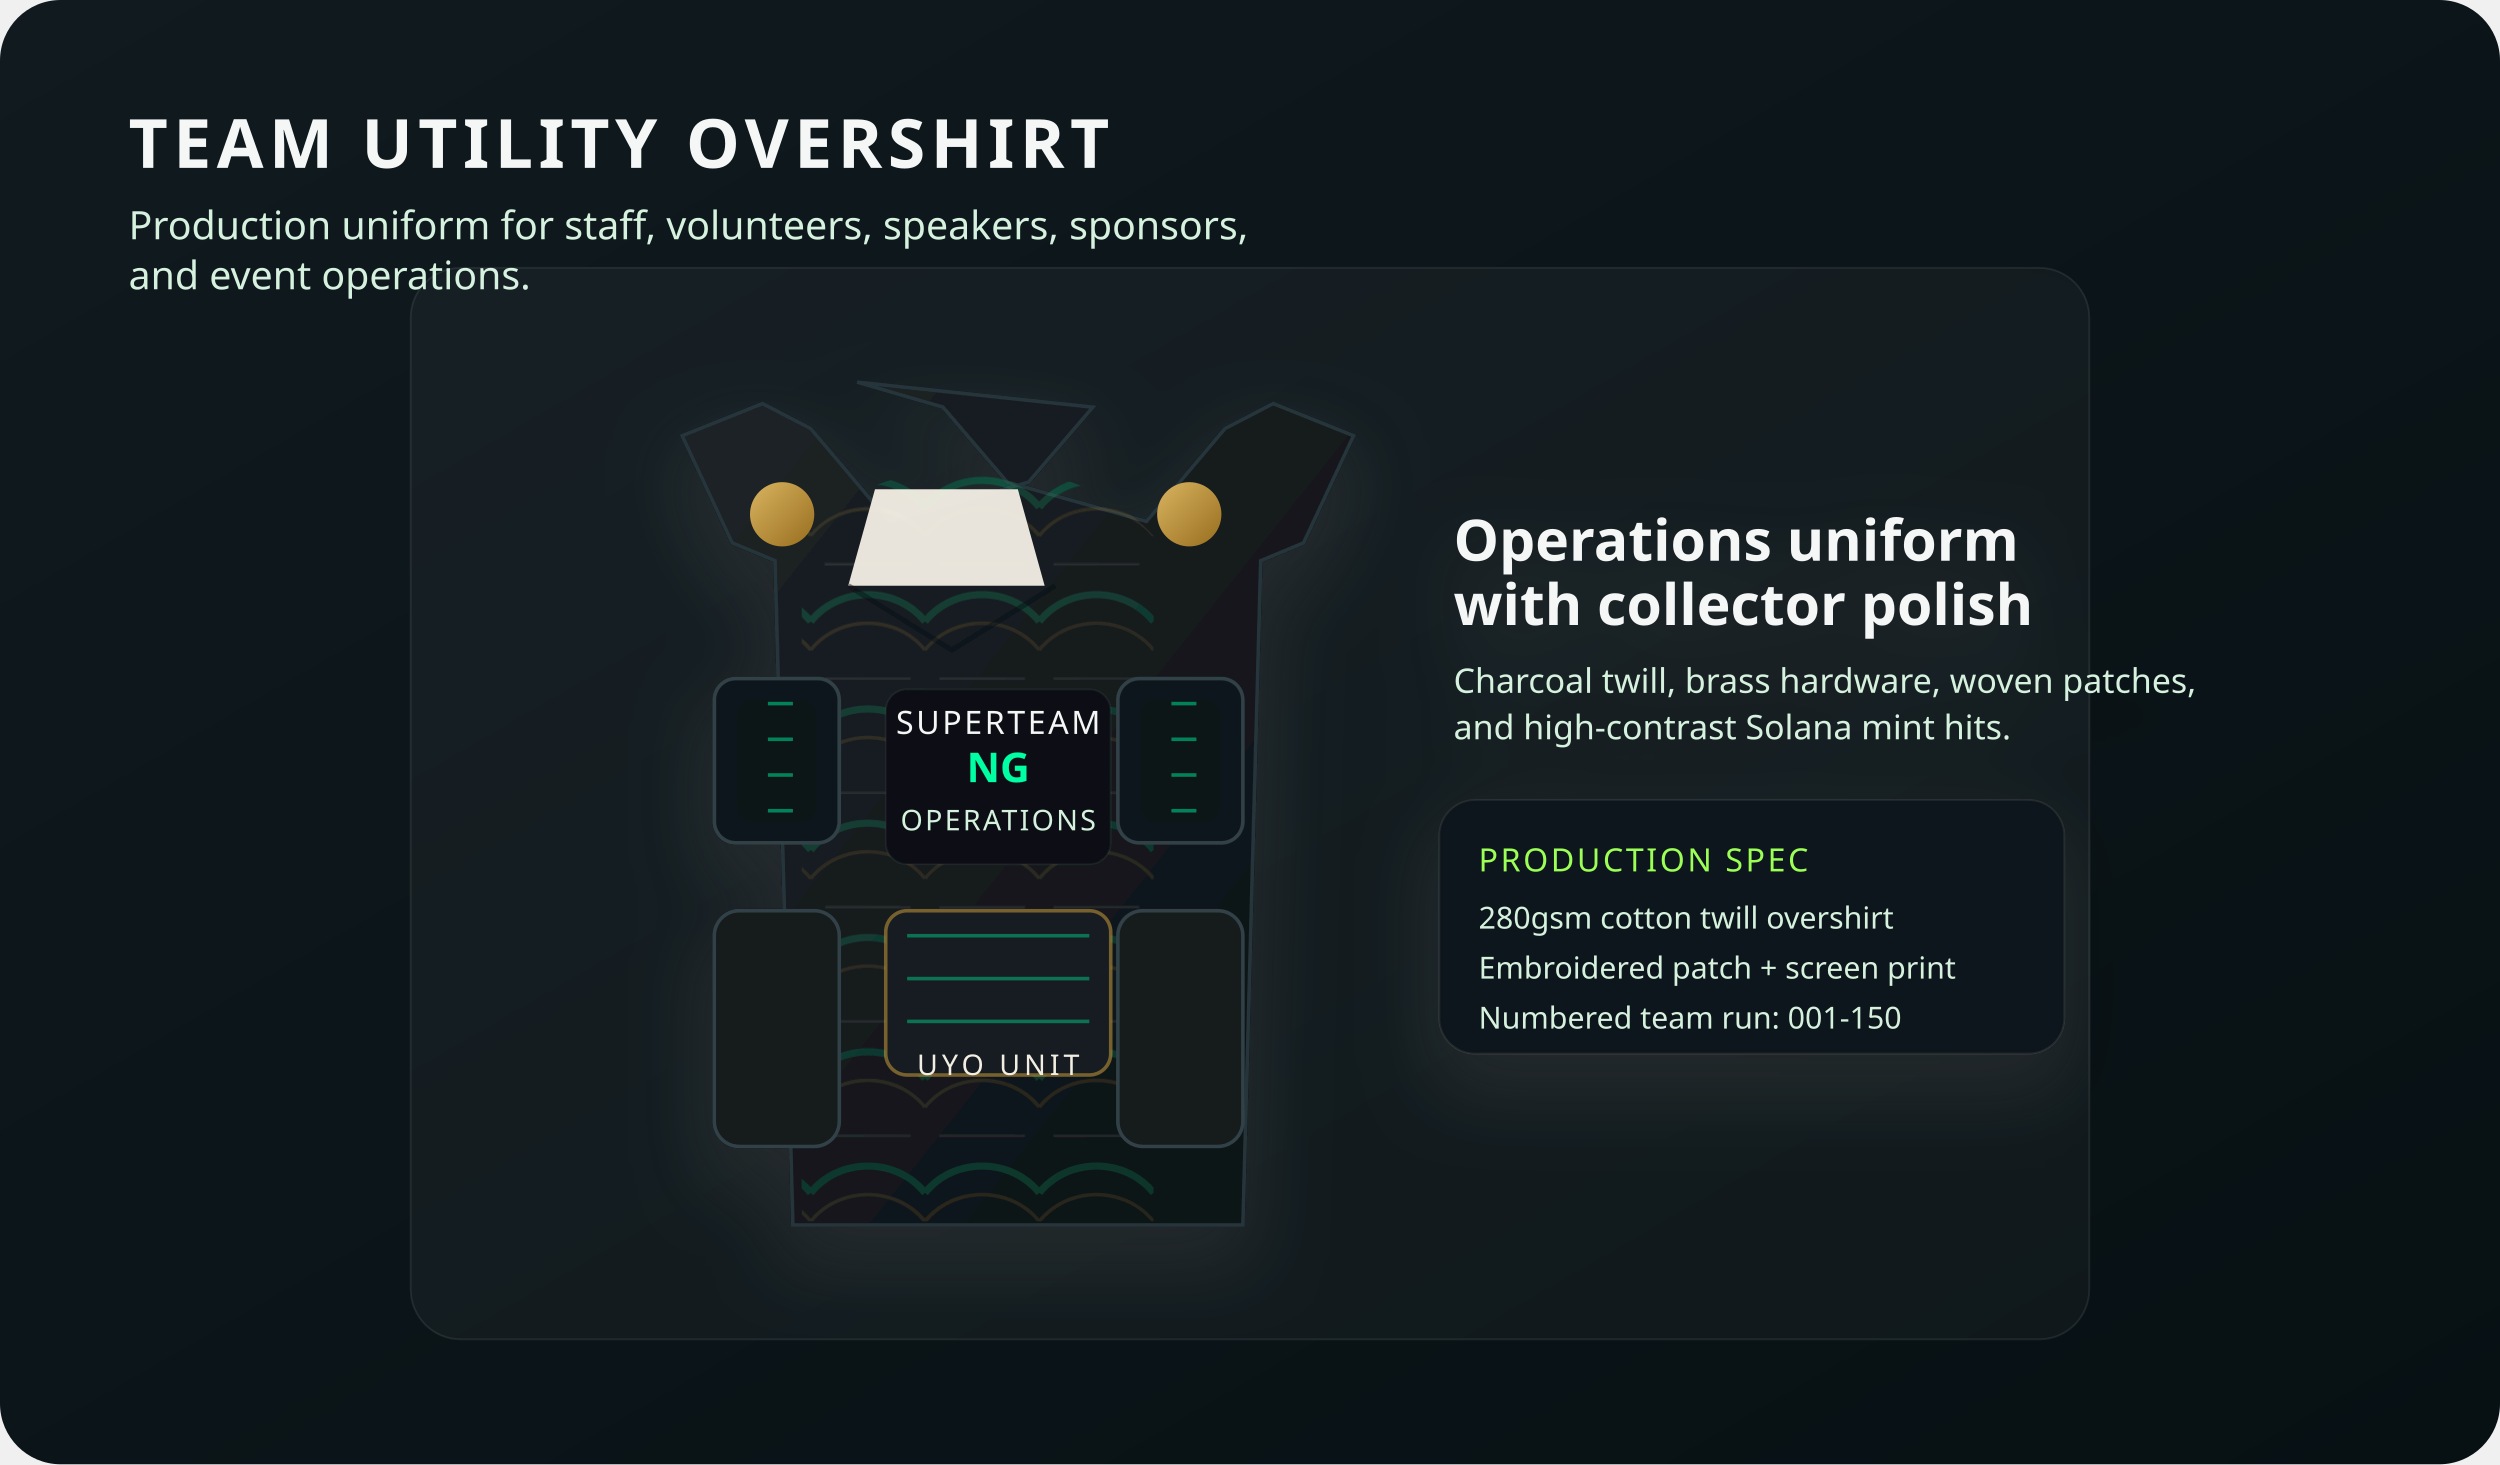
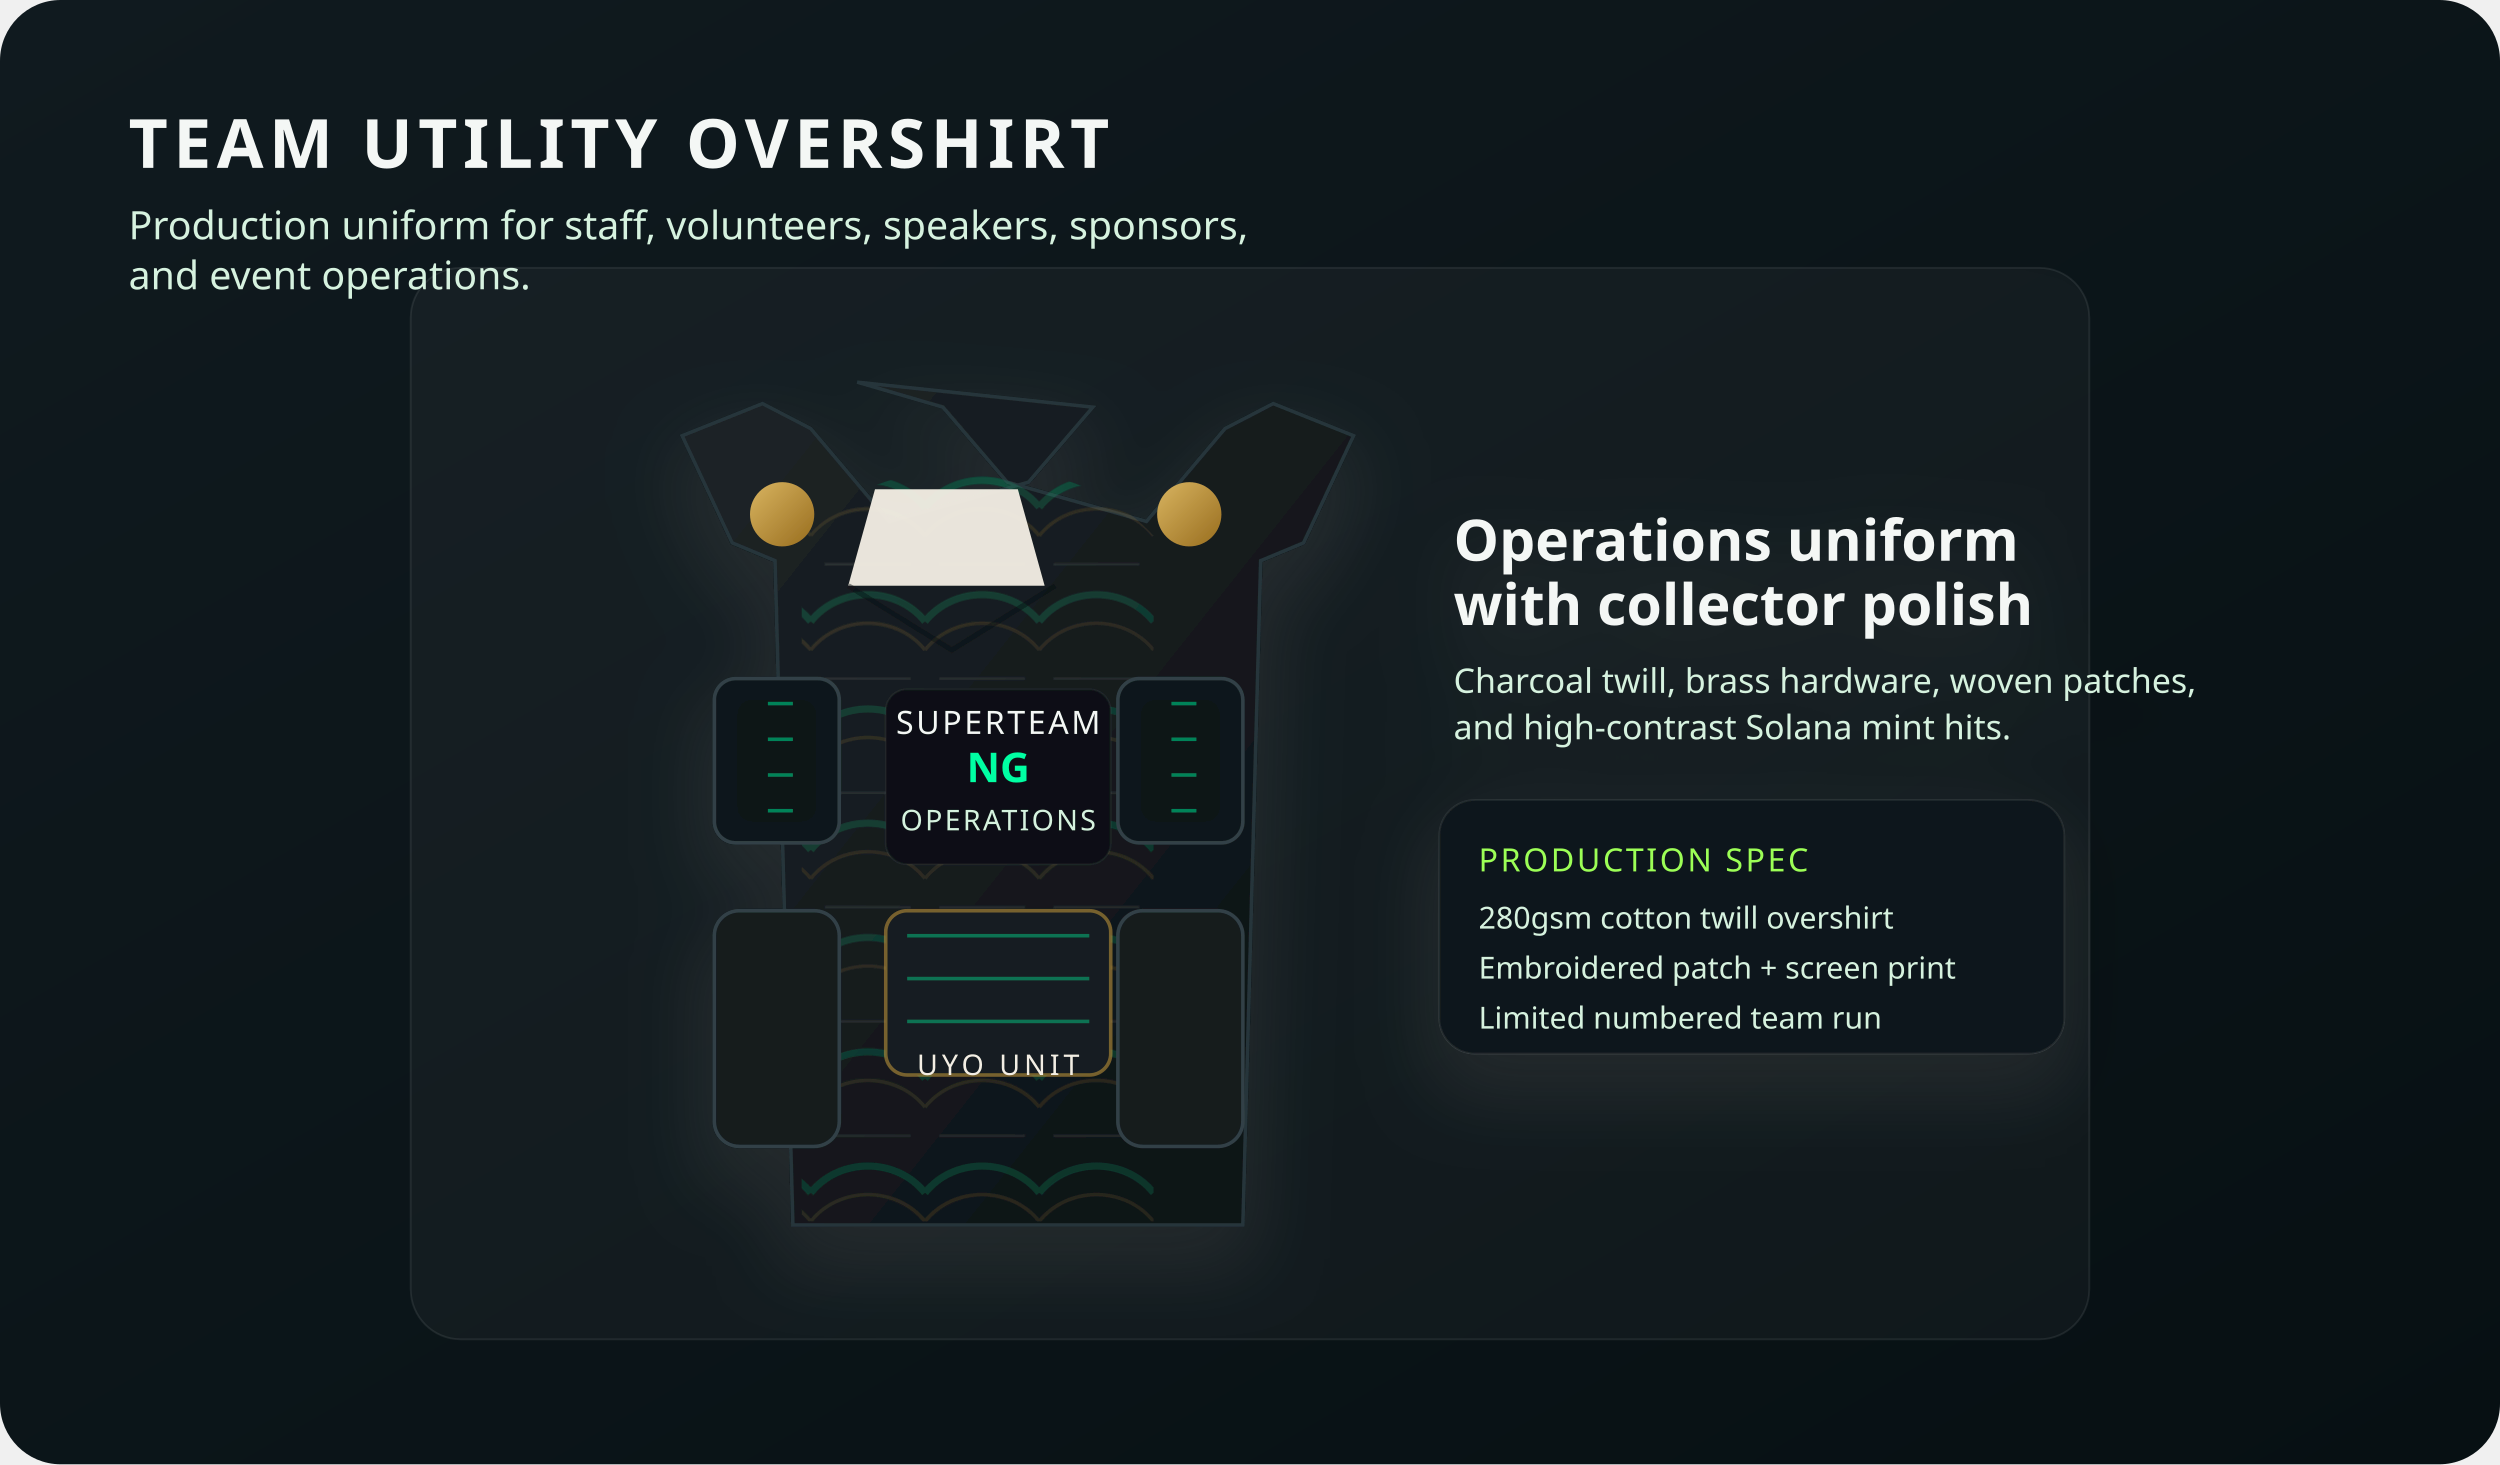
<svg xmlns="http://www.w3.org/2000/svg" viewBox="0 0 1400 820" role="img" aria-label="Team overshirt production render">
  <defs>
    <linearGradient id="bg" x1="0" y1="0" x2="1" y2="1">
      <stop offset="0%" stop-color="#101a1f" />
      <stop offset="100%" stop-color="#071013" />
    </linearGradient>
    <linearGradient id="shirt" x1="0" y1="0" x2="1" y2="1">
      <stop offset="0%" stop-color="#1d2327" />
      <stop offset="100%" stop-color="#0b1114" />
    </linearGradient>
    <linearGradient id="brass" x1="0" y1="0" x2="1" y2="1">
      <stop offset="0%" stop-color="#d8b460" />
      <stop offset="100%" stop-color="#986d1e" />
    </linearGradient>
    <filter id="shadow" x="-20%" y="-20%" width="140%" height="140%">
      <feDropShadow dx="0" dy="18" stdDeviation="20" flood-color="#000" flood-opacity=".35" />
    </filter>
    <pattern id="wave" width="64" height="64" patternUnits="userSpaceOnUse">
      <path d="M0 24 C16 4, 48 4, 64 24" fill="none" stroke="#00ffa3" stroke-opacity=".15" stroke-width="4" />
      <path d="M0 40 C16 20, 48 20, 64 40" fill="none" stroke="#c89b3c" stroke-opacity=".14" stroke-width="2" />
      <path d="M8 56 H56" stroke="#f3eee4" stroke-opacity=".08" stroke-width="1.5" />
    </pattern>
  </defs>
  <rect width="1400" height="820" rx="34" fill="url(#bg)" />
  <text x="72" y="94" fill="#f4f7f5" font-family="Bahnschrift, Segoe UI, sans-serif" font-size="38" font-weight="700" letter-spacing=".08em">TEAM UTILITY OVERSHIRT</text>
  <text x="72" y="134" fill="#d6f2df" font-family="Bahnschrift, Segoe UI, sans-serif" font-size="22">Production uniform for staff, volunteers, speakers, sponsors,</text>
  <text x="72" y="162" fill="#d6f2df" font-family="Bahnschrift, Segoe UI, sans-serif" font-size="22">and event operations.</text>
  <g filter="url(#shadow)" transform="translate(230,150)">
    <rect width="940" height="600" rx="28" fill="rgba(255,255,255,.03)" stroke="#ffffff" stroke-opacity=".08" />
    <g transform="translate(96,46)">
      <path d="M154 18 L202 32 L238 74 L316 96 L360 44 L387 30 L432 48 L404 108 L380 118 L370 490 L118 490 L108 118 L84 108 L56 48 L101 30 L128 44 L172 96 L250 74 L286 32 Z" fill="url(#shirt)" stroke="#27353a" stroke-width="2" />
      <path d="M123 104 C140 86, 158 76, 183 70 C211 64, 232 64, 260 70 C285 76, 303 86, 320 104 L320 488 L123 488 Z" fill="url(#wave)" opacity=".95" />
      <path d="M164 78 H244 L259 132 H149 Z" fill="#f3eee4" opacity=".95" />
      <path d="M149 132 L207 168 L265 132" fill="none" stroke="#0a1012" stroke-opacity=".45" stroke-width="3" />
      <rect x="74" y="184" width="70" height="92" rx="12" fill="#10191d" stroke="#324146" stroke-width="2" />
      <rect x="300" y="184" width="70" height="92" rx="12" fill="#10191d" stroke="#324146" stroke-width="2" />
      <rect x="87" y="196" width="44" height="68" rx="8" fill="#0c1215" />
      <rect x="313" y="196" width="44" height="68" rx="8" fill="#0c1215" />
      <path d="M104 198 H118 M104 218 H118 M104 238 H118 M104 258 H118" stroke="#00ffa3" stroke-opacity=".48" stroke-width="2" />
      <path d="M330 198 H344 M330 218 H344 M330 238 H344 M330 258 H344" stroke="#00ffa3" stroke-opacity=".48" stroke-width="2" />
      <rect x="170" y="190" width="126" height="98" rx="12" fill="#0b1114" stroke="#ffffff" stroke-opacity=".06" />
      <text x="233" y="215" text-anchor="middle" fill="#f4f7f5" font-family="Bahnschrift, Segoe UI, sans-serif" font-size="18" letter-spacing=".08em">SUPERTEAM</text>
      <text x="233" y="242" text-anchor="middle" fill="#00ffa3" font-family="Bahnschrift, Segoe UI, sans-serif" font-size="23" font-weight="700">NG</text>
      <text x="233" y="269" text-anchor="middle" fill="#d6f2df" font-family="Bahnschrift, Segoe UI, sans-serif" font-size="16" letter-spacing=".08em">OPERATIONS</text>
      <rect x="170" y="314" width="126" height="92" rx="12" fill="#151c20" stroke="#c89b3c" stroke-opacity=".55" stroke-width="2" />
      <path d="M182 328 H284 M182 352 H284 M182 376 H284" stroke="#00ffa3" stroke-width="2" stroke-opacity=".38" />
      <text x="233" y="406" text-anchor="middle" fill="#f3eee4" font-family="Bahnschrift, Segoe UI, sans-serif" font-size="16" letter-spacing=".14em">UYO UNIT</text>
      <rect x="74" y="314" width="70" height="132" rx="14" fill="#141b1f" stroke="#324146" stroke-width="2" />
      <rect x="300" y="314" width="70" height="132" rx="14" fill="#141b1f" stroke="#324146" stroke-width="2" />
      <circle cx="112" cy="92" r="18" fill="url(#brass)" />
      <circle cx="340" cy="92" r="18" fill="url(#brass)" />
      <text x="488" y="118" fill="#f4f7f5" font-family="Bahnschrift, Segoe UI, sans-serif" font-size="32" font-weight="700">Operations uniform</text>
      <text x="488" y="154" fill="#f4f7f5" font-family="Bahnschrift, Segoe UI, sans-serif" font-size="32" font-weight="700">with collector polish</text>
      <text x="488" y="192" fill="#d6f2df" font-family="Bahnschrift, Segoe UI, sans-serif" font-size="19">Charcoal twill, brass hardware, woven patches,</text>
      <text x="488" y="218" fill="#d6f2df" font-family="Bahnschrift, Segoe UI, sans-serif" font-size="19">and high-contrast Solana mint hits.</text>
      <g transform="translate(480,252)">
        <rect width="350" height="142" rx="20" fill="#0f171b" stroke="#ffffff" stroke-opacity=".08" />
        <text x="22" y="40" fill="#9cff57" font-family="Bahnschrift, Segoe UI, sans-serif" font-size="18" letter-spacing=".08em">PRODUCTION SPEC</text>
        <text x="22" y="72" fill="#d6f2df" font-family="Bahnschrift, Segoe UI, sans-serif" font-size="17">280gsm cotton twill overshirt</text>
        <text x="22" y="100" fill="#d6f2df" font-family="Bahnschrift, Segoe UI, sans-serif" font-size="17">Embroidered patch + screen print</text>
-         <text x="22" y="128" fill="#d6f2df" font-family="Bahnschrift, Segoe UI, sans-serif" font-size="17">Numbered team run: 001-150</text>
+         <text x="22" y="128" fill="#d6f2df" font-family="Bahnschrift, Segoe UI, sans-serif" font-size="17">Limited numbered team run</text>
      </g>
    </g>
  </g>
</svg>
